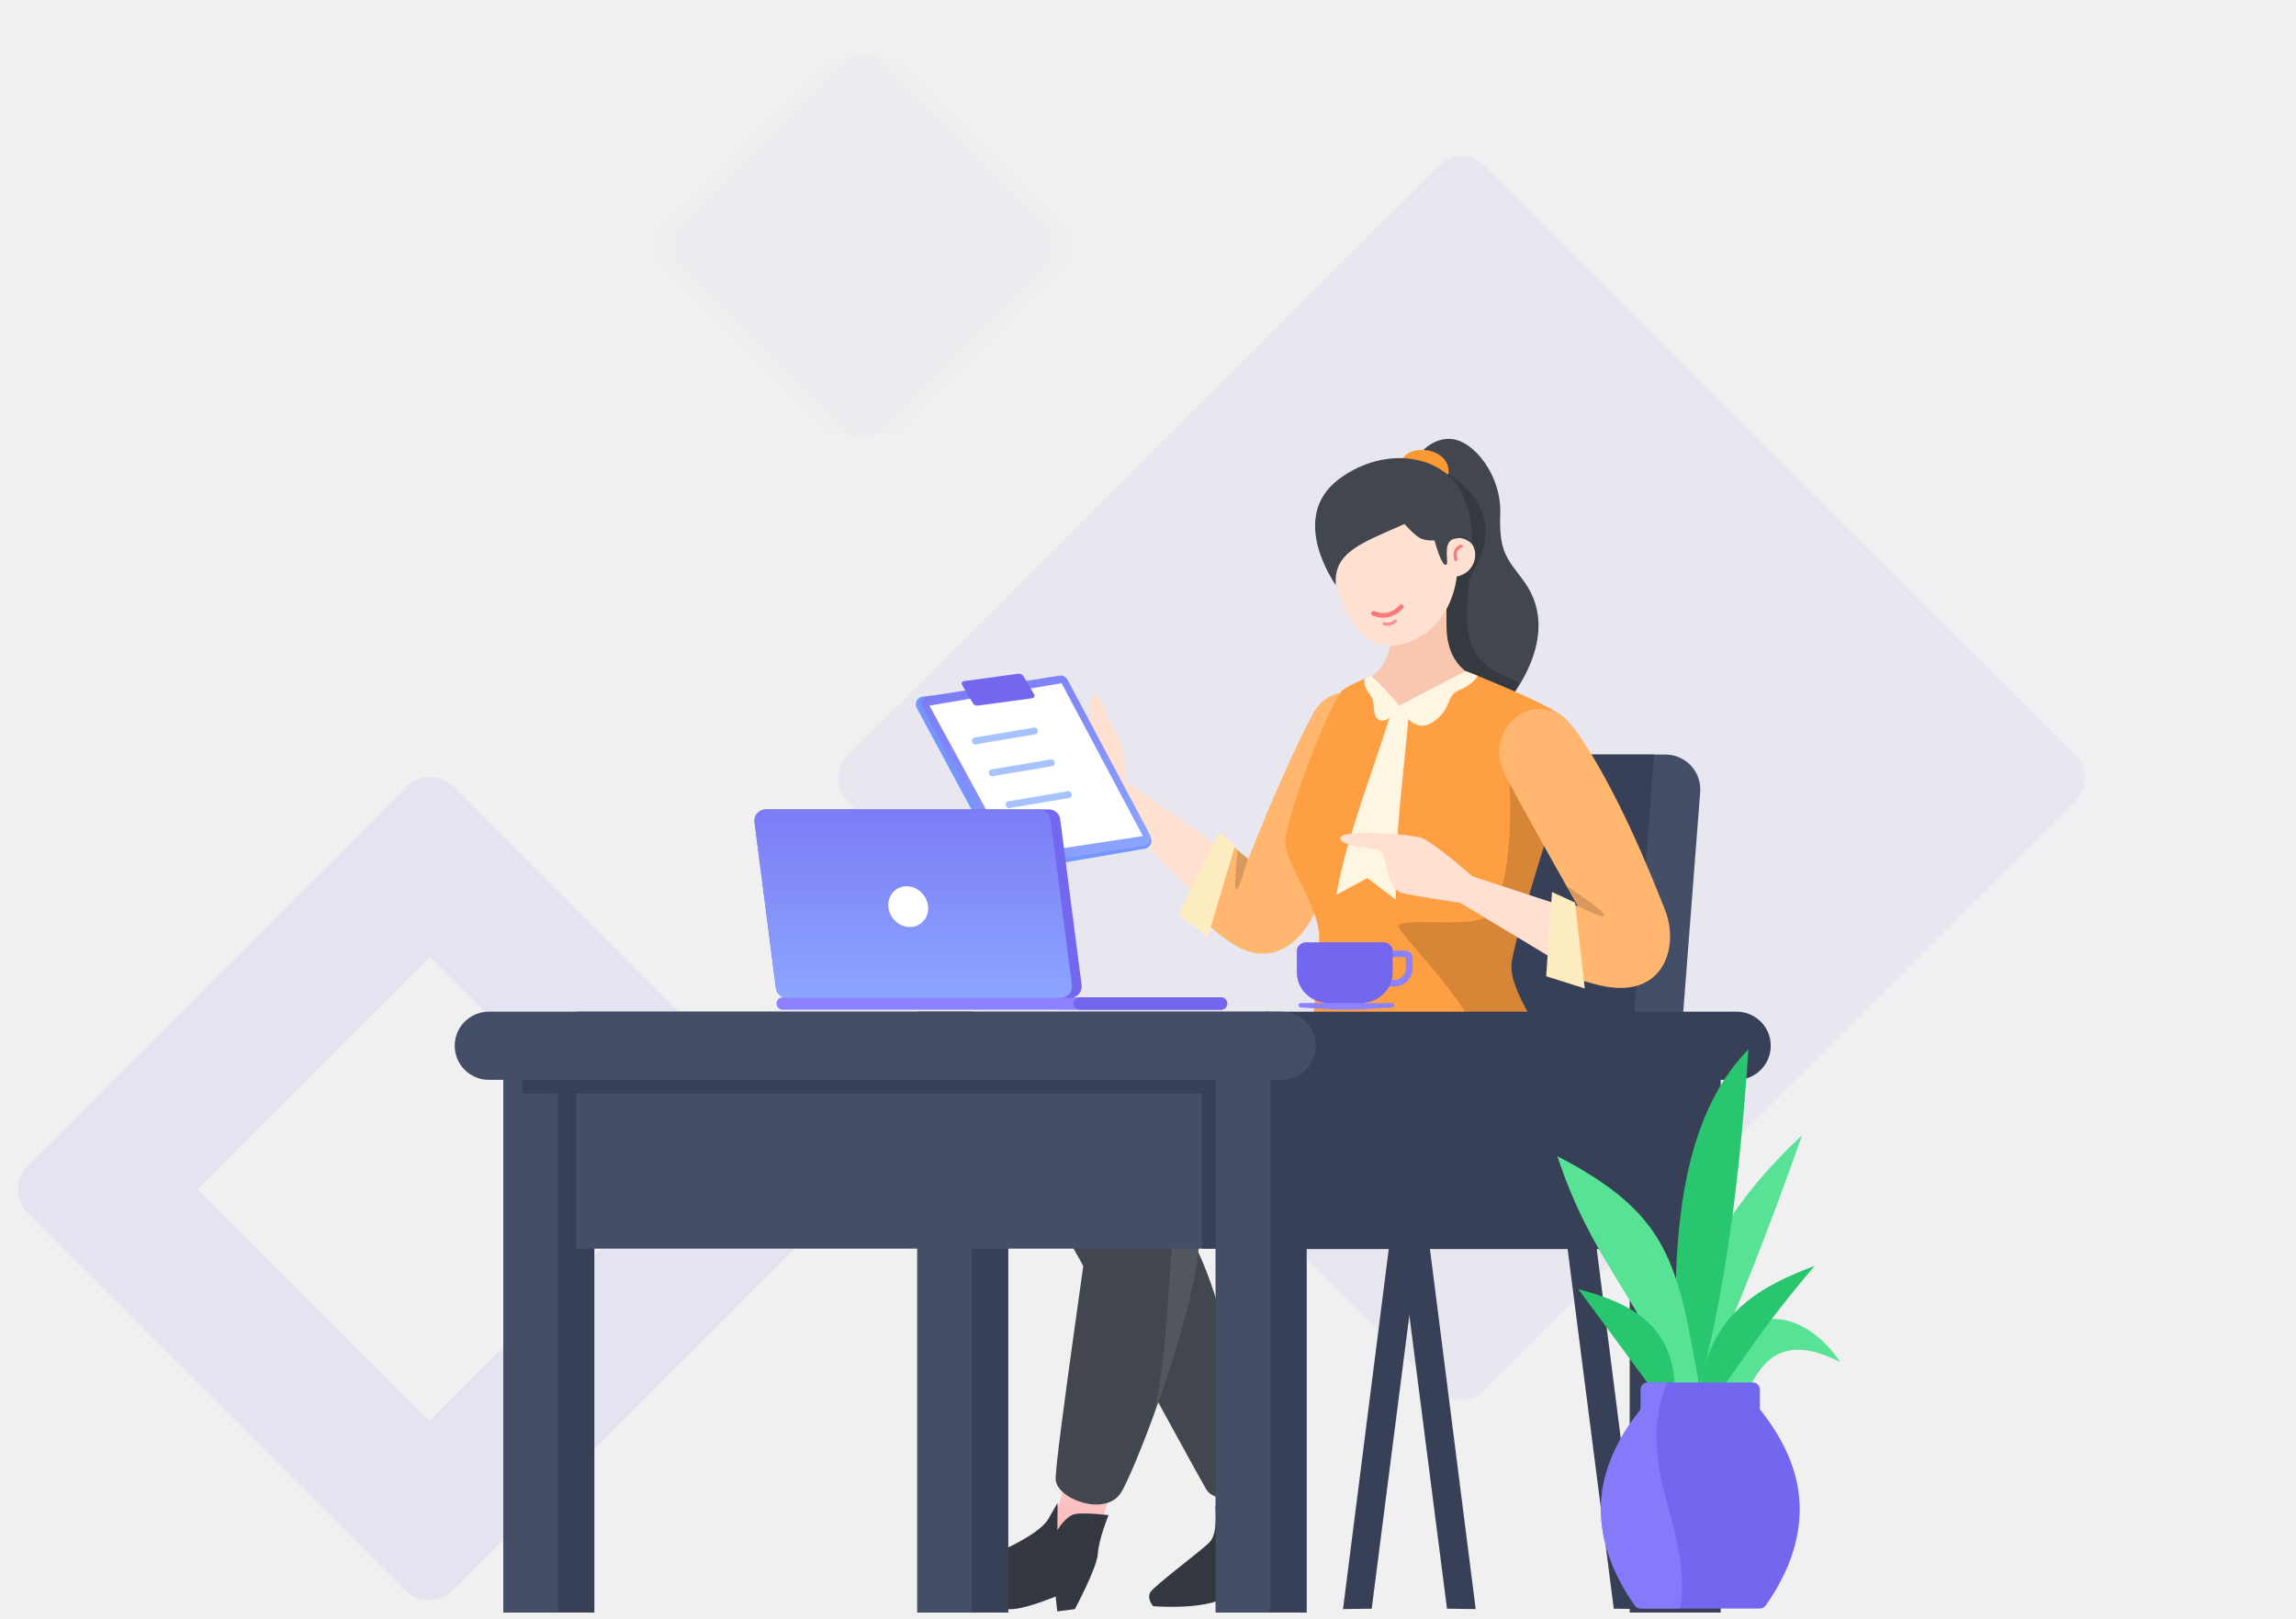
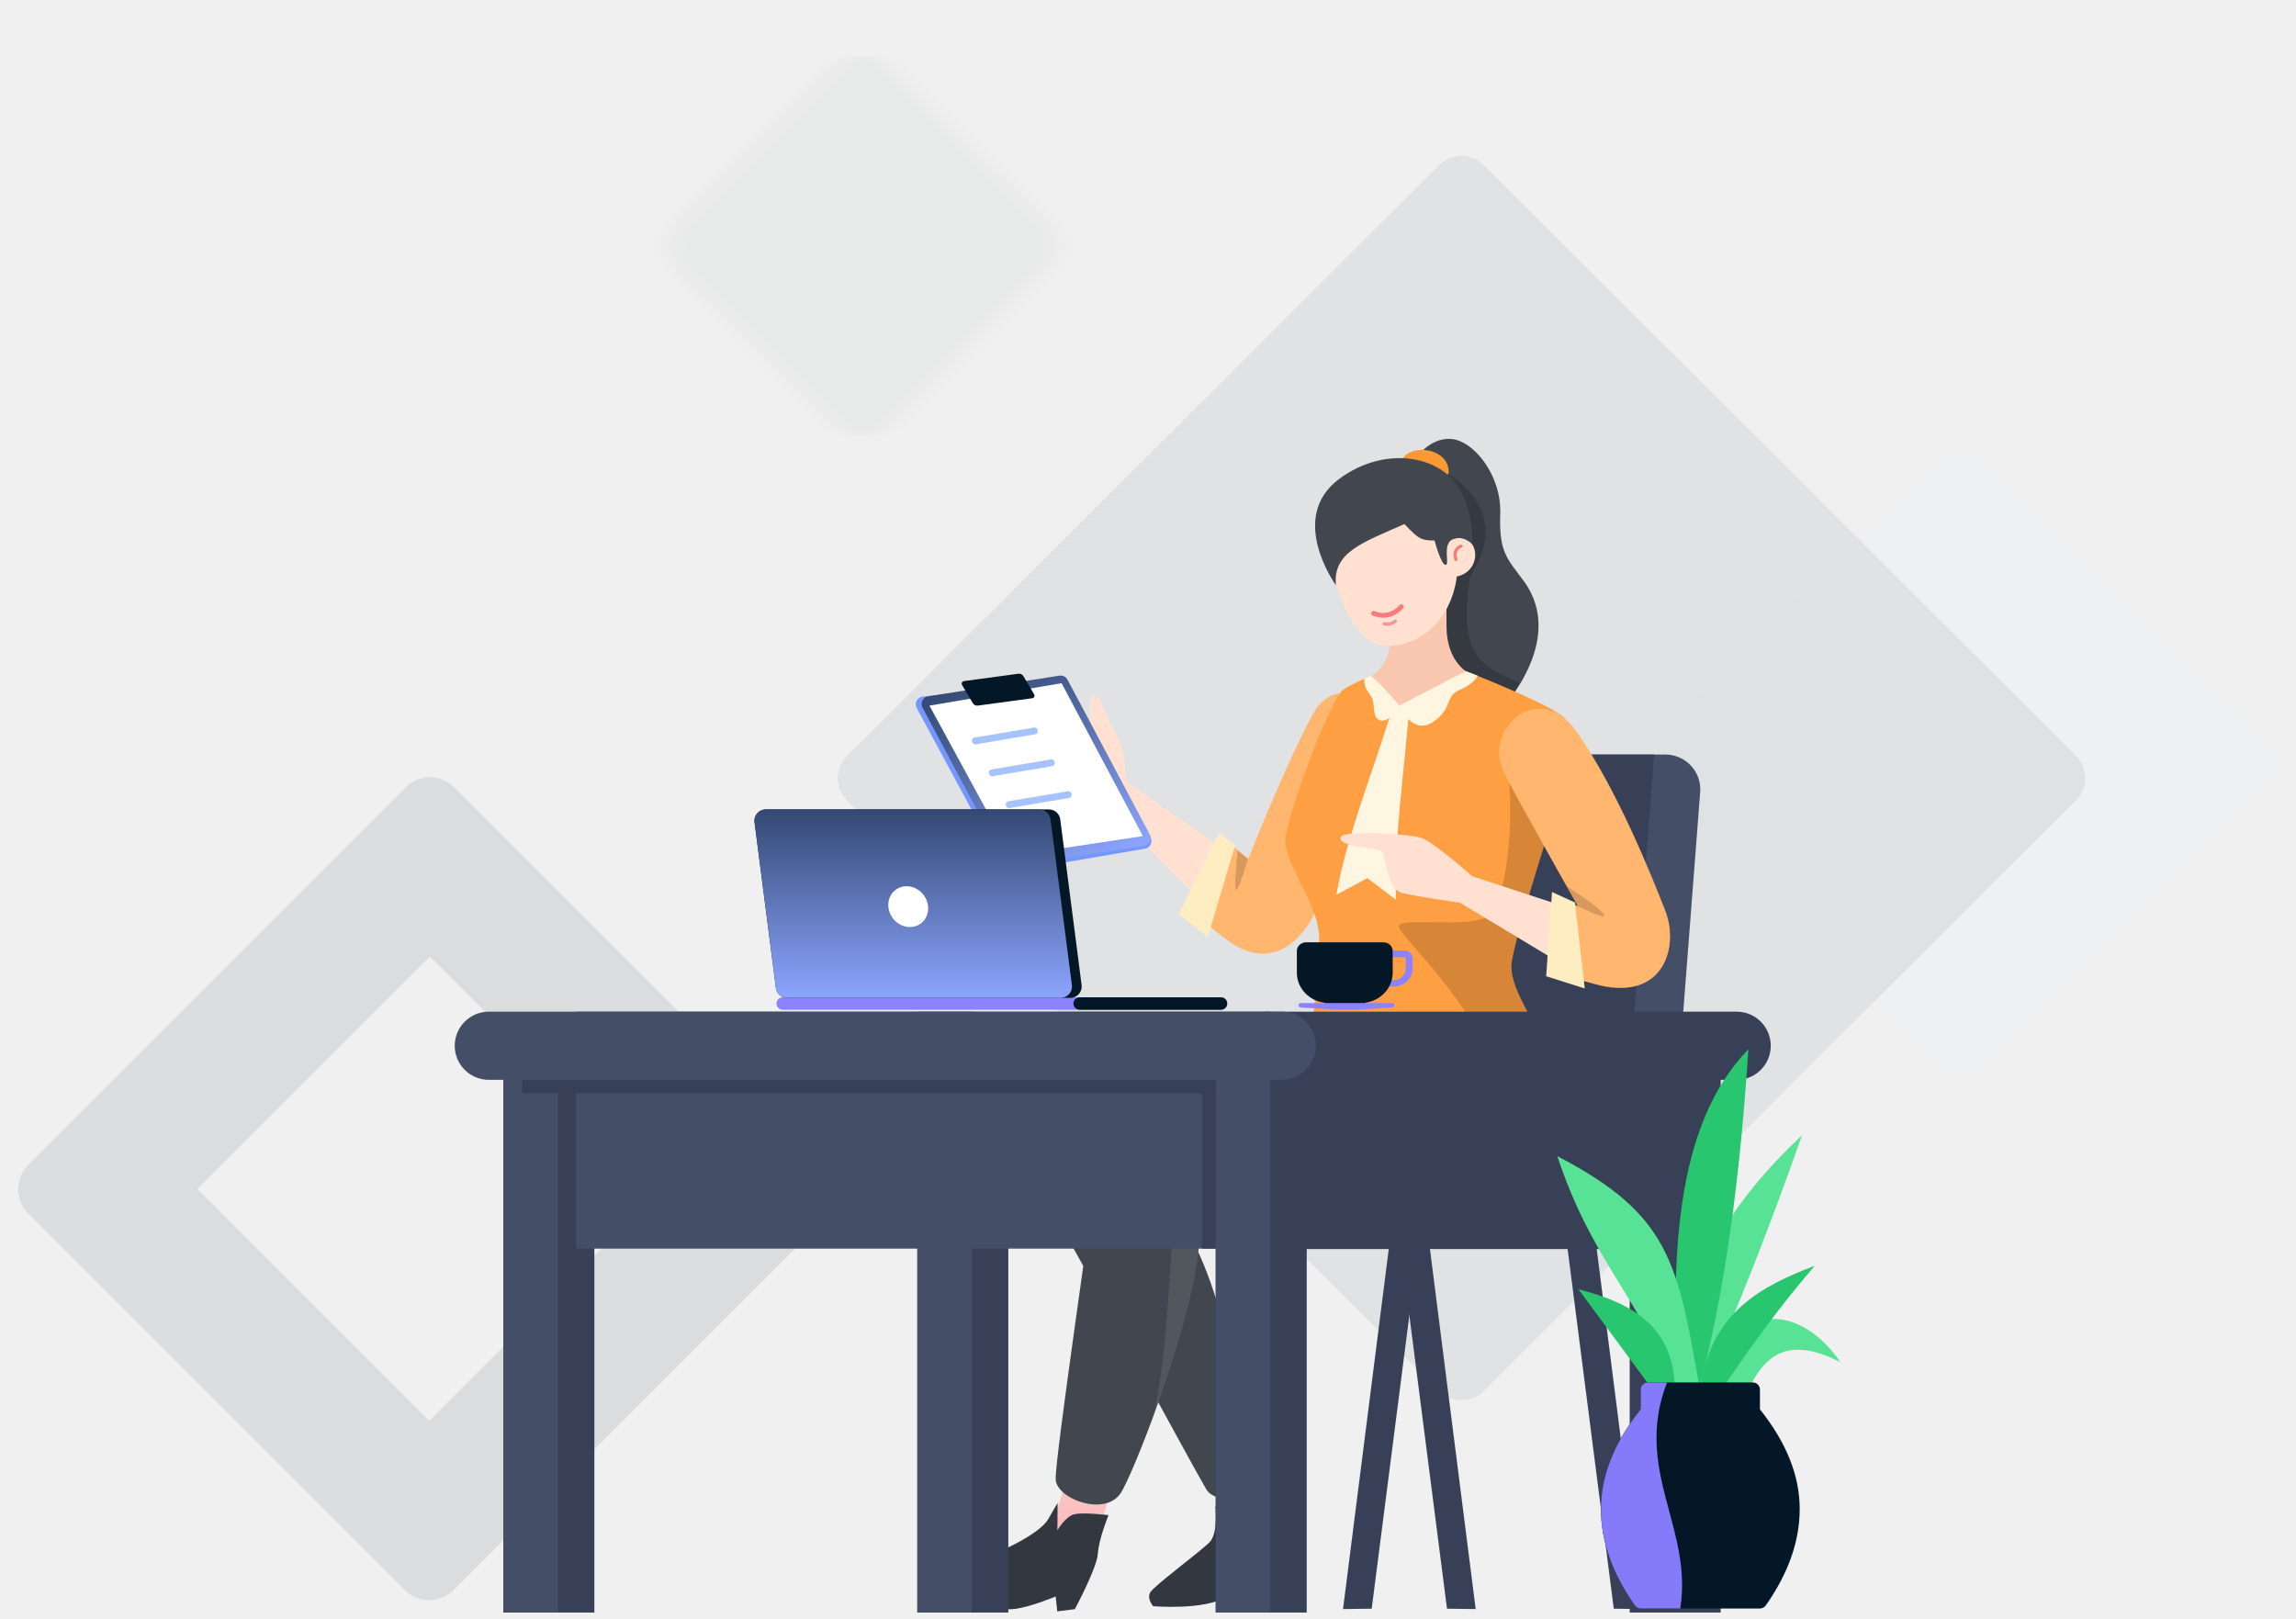
<svg xmlns="http://www.w3.org/2000/svg" xmlns:xlink="http://www.w3.org/1999/xlink" width="729px" height="514px" viewBox="0 0 729 514" version="1.1">
  <defs>
    <filter x="-9.8%" y="-9.8%" width="119.7%" height="119.7%" filterUnits="objectBoundingBox" id="filter-1">
      <feGaussianBlur stdDeviation="3" in="SourceGraphic" />
    </filter>
    <linearGradient x1="43.252%" y1="-28.186%" x2="50%" y2="91.05%" id="linearGradient-2">
      <stop stop-color="#FDC6C6" offset="0%" />
      <stop stop-color="#FAB2B2" offset="100%" />
    </linearGradient>
    <linearGradient x1="42.314%" y1="8.689%" x2="50%" y2="71.69%" id="linearGradient-3">
      <stop stop-color="#FDC6C6" offset="0%" />
      <stop stop-color="#FAB2B2" offset="100%" />
    </linearGradient>
    <linearGradient x1="68.669%" y1="-53.107%" x2="68.669%" y2="100%" id="linearGradient-4">
-       <stop stop-color="#7367F0" offset="0%" />
+       <stop stop-color="#041726" offset="0%" />
      <stop stop-color="#8CA5FF" offset="100%" />
    </linearGradient>
    <linearGradient x1="68.669%" y1="-53.107%" x2="68.669%" y2="100%" id="linearGradient-5">
-       <stop stop-color="#7367F0" offset="0%" />
+       <stop stop-color="#041726" offset="0%" />
      <stop stop-color="#8CA5FF" offset="100%" />
    </linearGradient>
    <path d="M14.916,0.122 L48.19,0.122 C49.457,0.122 50.484,1.142 50.484,2.401 L50.484,8.668 C58.898,19.208 63.105,29.748 63.105,40.288 C63.105,50.503 59.513,60.718 52.328,70.934 C51.898,71.544 51.196,71.907 50.446,71.907 L12.659,71.907 C11.909,71.907 11.207,71.544 10.778,70.934 C3.593,60.718 0,50.503 0,40.288 C0,29.946 4.05,19.605 12.149,9.264 L12.621,8.668 L12.621,2.401 C12.621,1.142 13.648,0.122 14.916,0.122 Z" id="path-6" />
  </defs>
  <g id="📝-Pages-New" stroke="none" stroke-width="1" fill="none" fill-rule="evenodd">
    <g id="Verify-Email" transform="translate(-113, -277)">
      <g id="verify-email-illustration" transform="translate(113, 290)">
        <g id="Shape" transform="translate(0.5, 0)">
          <path d="M558.525,155.012 L686.343,155.169 C691.856,155.176 696.324,159.644 696.331,165.157 L696.488,292.975 C696.494,298.498 692.023,302.981 686.5,302.988 C686.492,302.988 686.484,302.988 686.475,302.988 L558.657,302.831 C553.144,302.824 548.676,298.356 548.669,292.843 L548.512,165.025 C548.506,159.502 552.977,155.019 558.5,155.012 C558.508,155.012 558.516,155.012 558.525,155.012 Z" id="Rectangle" fill="#BFE7FF" opacity="0.04" transform="translate(622.5, 229) rotate(-45) translate(-622.5, -229) " />
-           <path d="M237.807,19.423 L309.025,19.511 C314.539,19.517 319.006,23.985 319.013,29.498 L319.101,100.717 C319.107,106.239 314.636,110.722 309.113,110.729 C309.105,110.729 309.097,110.729 309.088,110.729 L237.87,110.641 C232.357,110.635 227.889,106.167 227.882,100.654 L227.795,29.435 C227.788,23.912 232.26,19.43 237.783,19.423 C237.791,19.423 237.799,19.423 237.807,19.423 Z" id="Rectangle" fill="#7367F0" opacity="0.038" filter="url(#filter-1)" transform="translate(273.4478, 65.07592) rotate(-45) translate(-273.4478, -65.07592) " />
-           <path d="M330.589,91.106 L596.189,91.433 C601.702,91.44 606.17,95.907 606.177,101.42 L606.503,367.021 C606.51,372.544 602.038,377.026 596.515,377.033 C596.507,377.033 596.499,377.033 596.491,377.033 L330.891,376.707 C325.377,376.7 320.91,372.232 320.903,366.719 L320.576,101.119 C320.57,95.596 325.041,91.113 330.564,91.106 C330.572,91.106 330.581,91.106 330.589,91.106 Z" id="Rectangle" fill="#7367F0" opacity="0.066" transform="translate(463.5398, 234.0697) rotate(-45) translate(-463.5398, -234.0697) " />
-           <path d="M220.715,269 C226.72,269 231.588,273.856 231.588,279.846 L231.588,449.044 C231.588,455.034 226.72,459.89 220.715,459.89 L51.102,459.89 C45.097,459.89 40.229,455.034 40.229,449.044 L40.229,279.846 C40.229,273.856 45.097,269 51.102,269 L220.715,269 Z M188.097,312.384 L83.72,312.384 L83.72,416.505 L188.097,416.505 L188.097,312.384 Z" id="Rectangle" fill="#7367F0" fill-rule="nonzero" opacity="0.09" transform="translate(135.9084, 364.445) rotate(-45) translate(-135.9084, -364.445) " />
+           <path d="M237.807,19.423 L309.025,19.511 C314.539,19.517 319.006,23.985 319.013,29.498 L319.101,100.717 C319.107,106.239 314.636,110.722 309.113,110.729 C309.105,110.729 309.097,110.729 309.088,110.729 L237.87,110.641 C232.357,110.635 227.889,106.167 227.882,100.654 L227.795,29.435 C227.788,23.912 232.26,19.43 237.783,19.423 C237.791,19.423 237.799,19.423 237.807,19.423 Z" id="Rectangle" fill="#041726" opacity="0.038" filter="url(#filter-1)" transform="translate(273.4478, 65.07592) rotate(-45) translate(-273.4478, -65.07592) " />
+           <path d="M330.589,91.106 L596.189,91.433 C601.702,91.44 606.17,95.907 606.177,101.42 L606.503,367.021 C606.51,372.544 602.038,377.026 596.515,377.033 C596.507,377.033 596.499,377.033 596.491,377.033 L330.891,376.707 C325.377,376.7 320.91,372.232 320.903,366.719 L320.576,101.119 C320.57,95.596 325.041,91.113 330.564,91.106 C330.572,91.106 330.581,91.106 330.589,91.106 Z" id="Rectangle" fill="#041726" opacity="0.066" transform="translate(463.5398, 234.0697) rotate(-45) translate(-463.5398, -234.0697) " />
+           <path d="M220.715,269 C226.72,269 231.588,273.856 231.588,279.846 L231.588,449.044 C231.588,455.034 226.72,459.89 220.715,459.89 L51.102,459.89 C45.097,459.89 40.229,455.034 40.229,449.044 L40.229,279.846 C40.229,273.856 45.097,269 51.102,269 L220.715,269 Z M188.097,312.384 L83.72,312.384 L83.72,416.505 L188.097,416.505 L188.097,312.384 Z" id="Rectangle" fill="#041726" fill-rule="nonzero" opacity="0.09" transform="translate(135.9084, 364.445) rotate(-45) translate(-135.9084, -364.445) " />
        </g>
        <g id="Illustration" transform="translate(143.5, 122)">
          <g id="Chair4" transform="translate(228.7688, 104.5922)">
            <polygon id="Path" fill="#374057" points="71.522 134.586 54.153 271.344 63.26 271.224 80.628 135.866" />
            <polygon id="Path" fill="#374057" transform="translate(83.03507, 202.9649) scale(-1, 1) translate(-83.03507, -202.9649) " points="87.166 134.586 69.798 271.344 78.904 271.224 96.273 135.866" />
            <polygon id="Path" fill="#374057" transform="translate(135.985, 202.9649) scale(-1, 1) translate(-135.985, -202.9649) " points="140.116 134.586 122.747 271.344 131.854 271.224 149.222 135.866" />
            <path d="M0,144.995 L0,138.596 C1.73433191e-14,132.472 4.964,127.508 11.088,127.508 L76.885,127.508 C82.605,127.508 87.386,123.156 87.924,117.462 L98.061,10.046 C98.599,4.351 103.38,5.88268166e-15 109.1,0 L156.501,0 C162.625,1.69683486e-14 167.589,4.964 167.589,11.088 C167.589,11.372 167.578,11.657 167.556,11.94 L157.232,145.847 C156.787,151.623 151.97,156.083 146.177,156.083 L11.088,156.083 C4.964,156.083 9.63172524e-15,151.119 0,144.995 Z" id="Path" fill="#454E67" />
            <path d="M152.955,-4.54747351e-13 L142.793,131.442 C142.347,137.217 137.53,141.675 131.738,141.675 L0,141.675 L0,138.233 C-1.88432012e-14,132.11 4.964,127.145 11.088,127.145 L76.675,127.145 C82.394,127.145 87.175,122.796 87.714,117.102 L97.847,10.043 C98.386,4.35 103.167,-4.44815005e-13 108.886,-4.54747351e-13 L152.955,-4.54747351e-13 Z" id="Combined-Shape" fill="#374057" />
          </g>
          <g id="Wom3.4" transform="translate(268.2937, 188.5) scale(-1, 1) translate(-268.2937, -188.5) translate(149.7937, 0)">
            <g id="LLeg" transform="translate(53.06011, 197.6413)">
              <path d="M93.573,133.787 C93.573,133.787 86.05,151.826 92.217,156.608 C98.393,161.391 110.405,173.217 110.405,173.217 L71.485,164.776 L81.093,131.681 L93.573,133.787 Z" id="Path" fill="url(#linearGradient-2)" />
              <path d="M91.338,145.666 C91.338,145.666 90.382,154.131 93.142,157.02 C95.902,159.907 110.846,170.903 112.016,172.989 C113.187,175.077 111.093,177.379 111.093,177.379 C111.093,177.379 94.952,178.781 87.693,174.37 C82.452,171.184 74.636,165.464 74.636,165.464 L72.566,171.089 L66.698,170.85 C66.698,170.85 65.921,163.918 67.313,160.595 C68.706,157.27 75.877,140.354 75.877,140.354 C75.877,140.354 78.638,142.833 81.571,144.082 C84.504,145.33 88.178,148.75 88.178,148.75 L91.338,145.666 Z" id="Path" fill="#323740" />
              <path d="M28.463,0.045 C41.548,0.629 114.377,16.716 127.609,19.449 C140.841,22.182 152.027,36.971 141.937,54.096 C130.605,73.319 101.365,127.913 94.266,140.22 C90.752,146.312 73.025,142.896 77.189,132.672 C84.951,113.613 88.556,65.735 108.346,48.277 C108.346,48.277 41.792,59.845 13.043,46.595 C-7.85,36.962 -3.124,-1.365 28.463,0.045 Z" id="Path" fill="#42474F" />
            </g>
            <g id="LArm" transform="translate(90.17256, 84.95714)">
              <path d="M82.631,28.292 C82.631,28.292 82.483,17.659 86.208,12.102 C89.932,6.545 90.08,0.642 92.898,0.835 C95.717,1.028 92.926,14.748 92.926,14.748 C92.926,14.748 96.503,13.384 99.072,11.658 C101.641,9.932 109.432,1.423 111.252,2.931 C114.339,5.5 109.367,19.992 106.659,22.889 C103.942,25.787 89.1,35.318 89.1,35.318 L52.747,72.442 L45.922,53.582 L82.631,28.292 Z" id="Path" fill="#FFE0D1" />
              <path d="M2.218,24.785 C8.305,38.884 19.45,64.786 24.045,72.513 C29.803,82.191 38.883,86.454 49.514,79.274 C51.396,78.003 55.203,74.94 60.935,70.085 L50.53,47.216 C46.031,50.925 43.781,52.779 43.781,52.779 C43.781,52.779 32.358,23.534 23.168,6.593 C15.21,-8.064 -7.047,3.35 2.218,24.785 Z" id="Path" fill="#FFB66F" />
              <path d="M43.899,52.794 C45.945,59.723 47.207,62.987 47.685,62.585 C48.163,62.184 47.98,58.015 47.137,50.078 L43.899,52.794 Z" id="Path" fill-opacity="0.16" fill="#000000" />
              <polygon id="Path-65" fill="#FFEDC2" points="47.944 48.482 56.645 77.584 65.887 70.34 53.024 44.541" />
            </g>
            <g id="Head" transform="translate(35.1804, 0)">
              <g id="Group-21" transform="translate(33.16312, 49.21262) rotate(12) translate(-33.16312, -49.21262) translate(9.663122, 4.712621)">
                <path d="M28.359,4.77 C28.359,4.77 22.321,-1.653 15.347,0.408 C8.374,2.469 2.067,15.102 5.062,26.977 C8.042,38.853 5.803,41.297 2.188,49.301 C-7.523,70.832 18.237,88.145 18.237,88.145 L46.31,82.186 L36.282,29.745 L28.359,4.77 Z" id="Path" fill="#42474F" />
                <path d="M18.141,11.452 C1.787,28.575 15.971,41.399 18.643,44.549 C27.826,69.656 20.521,72.598 10.301,80.817 L15.796,87.088 L31.549,80.511 L31.043,10.075 L18.141,11.452 Z" id="Path-50" fill-opacity="0.199" fill="#000000" />
              </g>
              <path d="M25.565,80.199 C25.565,80.199 35.533,78.198 35.829,64.233 C36.125,50.268 34.483,45.501 34.483,45.501 L53.281,45.162 C53.281,45.162 53.486,60.726 53.489,66.355 C53.497,80.043 64.046,81.631 64.046,81.631 C64.046,81.631 61.853,92.458 44.82,93.415 C31.521,94.163 25.565,80.199 25.565,80.199 Z" id="Path" fill="#F9C7B0" />
              <g id="Group-20" transform="translate(51.64186, 39.99331) rotate(12) translate(-51.64186, -39.99331) translate(26.64186, 9.99331)">
                <path d="M3.768,9.285 C1.424,1.549 14.02,-3.131 17.721,2.443 C17.721,2.443 19.535,7.725 15.753,10.741 C10.635,14.809 3.768,9.285 3.768,9.285 Z" id="Path" fill="#FB9934" />
                <path d="M6.346,29.948 C-2.04,29.624 -0.672,41.884 8.039,41.867 C8.039,41.867 13.099,59.283 30.664,59.283 C44.93,59.283 45.858,38.985 45.988,34.935 C46.127,30.618 46.145,16.434 46.145,16.434 L6.019,16.415 L6.346,29.948 Z" id="Path" fill="#FFE0D1" />
                <path d="M10.746,37.508 C12.173,37.119 12.56,29.202 12.56,29.202 C16.832,28.355 17.584,27.392 20.813,22.102 C35.151,25.154 44.886,26.086 46.145,36.572 C46.145,36.572 56.913,12.36 38.046,3.755 C21.451,-3.804 3.941,3.298 0.886,16.498 C-1.278,25.816 1.203,32.66 1.203,32.66 C1.203,32.66 3.376,29.202 6.945,30.066 C10.513,30.929 9.318,37.898 10.746,37.508 Z" id="Path" fill="#42474F" />
                <path d="M27.588,46.185 C27.588,46.185 30.474,50.843 36.107,49.189" id="Path" stroke="#F77B7B" stroke-width="1.5" stroke-linecap="round" transform="translate(31.84753, 47.86466) rotate(-18) translate(-31.84753, -47.86466) " />
                <path d="M30.033,51.744 C31.355,52.299 32.609,52.298 33.706,51.662" id="Path" stroke="#F49494" stroke-linecap="round" transform="translate(31.8695, 51.90594) rotate(2) translate(-31.8695, -51.90594) " />
                <path d="M6.733,36.748 C7.259,34.852 7.025,33.195 5.139,32.437" id="Path-8" stroke="#F77B7B" stroke-linecap="round" transform="translate(6.058119, 34.59279) rotate(-13) translate(-6.058119, -34.59279) " />
              </g>
            </g>
            <g id="Group-19" transform="translate(30.63051, 78.10247)">
              <path d="M64.666,1.663 C64.895,1.651 72.933,5.174 73.859,6.532 C79.889,15.379 90.961,46.516 91.531,53.271 C92.173,61.063 80.941,73.475 80.804,84.754 C80.681,96.035 85.608,130.001 83.697,133.174 C81.801,136.347 69.339,151.419 66.739,151.48 C64.125,151.542 62.173,143.629 58.213,143.801 C54.268,143.973 46.042,154.464 42.494,154.39 C38.962,154.312 2.357,131.123 5.155,124.516 C7.968,117.909 21.026,101.49 19.696,92.487 C18.381,83.487 7.876,50.259 4.084,38.951 C0.308,27.642 -2.735,18.633 4.314,13.767 C11.363,8.901 34.299,0 34.299,0 L54.834,11.487 C54.834,11.487 63.473,1.72 64.666,1.663 Z" id="Path" fill="#FF9F43" />
              <path d="M57.364,11.168 C63.523,31.649 71.976,51.83 75.361,71.035 L65.514,65.73 L56.432,72.612 C57.073,52.645 53.721,31.68 52.18,11.168 L57.364,11.168 Z" id="Path" fill="#FFF6E1" />
              <path d="M21.39,26.894 L21.156,28.55 C18.397,49.118 21.662,74.076 27.321,77.884 C33.097,81.771 55.58,77.956 55.58,81.034 C55.58,84.113 24.51,112.323 29.611,125.809 C32.415,133.224 31.476,139.818 26.794,145.592 L25.434,144.678 C14.822,137.48 3.556,128.291 5.155,124.516 C7.968,117.909 21.026,101.49 19.696,92.487 C18.434,83.847 8.702,52.879 4.571,40.41 L3.255,36.457 C1.725,31.821 0.452,27.623 0.144,24 L1.094,23.384 C16.269,13.657 23.034,14.827 21.39,26.894 L21.39,26.894 Z" id="Path" fill-opacity="0.16" fill="#000000" />
              <path d="M30.508,1.45 L34.299,0 L55.284,10.893 C55.284,10.893 51.338,20.934 44.351,15.934 C38.361,11.658 40.888,7.895 36.193,5.954 C31.514,4.013 30.508,1.45 30.508,1.45 Z" id="Path" fill="#FFF6E1" />
              <path d="M55.284,10.893 C56.806,14.271 59.899,16.246 61.497,15.632 C64.136,14.618 63.003,10.579 64.043,8.539 C64.788,7.091 65.27,6.872 65.922,5.513 C66.527,4.267 66.552,2.77 66.397,2.357 L64.332,1.419 C62.441,3.203 61.055,4.567 60.175,5.513 C59.079,6.692 57.448,8.485 55.284,10.893 Z" id="Path" fill="#FFF6E1" />
            </g>
            <g id="RArm" transform="translate(0, 90.08435)">
              <path d="M62.811,53.159 C62.811,53.159 75.166,42.238 78.948,40.971 C82.73,39.703 104.882,38.181 104.743,41.045 C104.583,44.113 92.686,43.936 91.453,45.446 C90.22,46.954 89.94,57.271 85.28,58.429 C80.629,59.587 66.686,61.584 66.686,61.584 L33.335,81.672 L31.91,63.318 L62.811,53.159 Z" id="Path" fill="#FFE0D1" />
              <path d="M29.941,6.92 C16.924,25.267 5.81,53.214 1.545,64.11 C-2.721,75.006 1.582,91.441 20.34,88.214 C22.452,87.851 25.876,86.941 30.613,85.485 L35.096,60.249 C31.241,61.866 29.314,62.674 29.314,62.674 C29.314,62.674 47.957,29.67 52.51,20.823 C60.114,6.047 41.407,-9.246 29.941,6.92 Z" id="Path" fill="#FFB66F" />
              <path d="M29.314,62.674 C23,65.754 20.241,66.616 21.035,65.261 C21.829,63.907 25.779,60.905 32.886,56.256 L29.314,62.674 Z" id="Path" fill-opacity="0.16" fill="#000000" />
              <polygon id="Path-64" fill="#FFEDC2" points="30.217 61.508 27.12 88.795 39.366 84.908 37.518 58.166" />
            </g>
            <g id="RLeg" transform="translate(30.1152, 191.9126)">
              <path d="M161.968,140.125 C161.968,140.125 161.741,157.986 176.477,164.663 C191.204,171.34 201.696,170.938 200.361,176.1 C199.025,181.262 160.693,181.054 157.114,177.016 C154.062,173.582 147.428,141.603 145.601,144.048 L161.968,140.125 Z" id="Path" fill="url(#linearGradient-3)" />
              <path d="M148.223,154.204 C148.223,154.204 151.32,161.789 151.593,166.385 C151.867,170.983 158.916,184.054 158.916,184.054 L164.486,184.752 L164.995,180.013 C164.995,180.013 173.056,183.444 178.113,183.992 C183.17,184.541 200.515,182.482 203.964,179.618 C207.414,176.756 205.671,172.726 195.715,170.27 C185.76,167.813 170.292,160.637 167.348,155.442 C164.405,150.246 164.387,150.38 164.387,150.38 L164.446,159.038 C164.446,159.038 161.898,154.481 158.891,153.873 C155.884,153.265 148.223,154.204 148.223,154.204 Z" id="Path" fill="#323740" />
              <path d="M11.841,0.253 C-4.665,25.092 -3.051,43.059 16.684,54.154 C41.965,68.366 119.937,51.719 119.937,51.719 C119.937,51.719 118.554,62.839 119.937,72.758 C123.549,98.662 140.729,141.819 144.363,147.242 C149.39,154.741 164.701,149.086 164.99,142.841 C165.278,136.597 153.447,56.848 151.648,41.64 C149.858,26.432 144.207,24.223 127.703,20.065 C123.912,19.11 79.073,7.982 74.966,8.306 C51.436,10.164 30.395,7.48 11.841,0.253 Z" id="Path" fill="#42474F" />
              <path d="M29.827,50.013 C55.424,52.877 123.19,46.973 125.912,49.656 C128.51,52.217 128.076,96.783 133.906,122.575 C128.164,106.947 121.948,87.179 119.937,72.758 C118.554,62.839 119.937,51.719 119.937,51.719 L117.29,52.246 C103.474,54.927 39.426,66.433 16.684,54.154 C3.345,46.951 -1.816,35.799 1.201,20.699 C4.839,38.513 14.382,48.284 29.827,50.013 Z" id="Path" fill-opacity="0.192" fill="#FFFFFF" opacity="0.44" />
              <ellipse id="Oval" fill-opacity="0.192" fill="#FFFFFF" transform="translate(162.5638, 43.6816) rotate(13) translate(-162.5638, -43.6816) " cx="162.564" cy="43.682" rx="4.302" ry="7.878" />
              <ellipse id="Oval" fill-opacity="0.192" fill="#FFFFFF" transform="translate(142.487, 38.66896) rotate(-16) translate(-142.487, -38.66896) " cx="142.487" cy="38.669" rx="5.736" ry="8.594" />
            </g>
          </g>
          <g id="Example-Task1" transform="translate(184.9933, 110.364) rotate(-28) translate(-184.9933, -110.364) translate(160.9933, 70.86401)">
            <g id="Group-3" transform="translate(-0, -0)">
              <path d="M3.995,1.475 L43.852,17.511 C44.763,17.877 45.37,18.75 45.396,19.731 L46.856,74.844 C46.892,76.205 45.818,77.337 44.458,77.373 C44.174,77.38 43.89,77.339 43.621,77.25 L2.636,63.721 C1.631,63.389 0.95,62.453 0.944,61.396 L0.611,3.775 C0.603,2.414 1.7,1.305 3.061,1.297 C3.381,1.295 3.698,1.356 3.995,1.475 Z" id="Rectangle" fill="#7596FF" fill-rule="nonzero" />
              <path d="M5.56,2.216 L45.431,15.989 C46.424,16.332 47.091,17.267 47.091,18.318 L47.091,73.951 C47.091,75.311 45.988,76.415 44.627,76.415 C44.353,76.415 44.081,76.369 43.822,76.279 L3.951,62.507 C2.958,62.164 2.291,61.229 2.291,60.178 L2.291,4.545 C2.291,3.184 3.394,2.081 4.755,2.081 C5.029,2.081 5.301,2.127 5.56,2.216 Z" id="Rectangle" fill="url(#linearGradient-4)" />
              <polygon id="Rectangle" fill="#FFFFFF" fill-rule="nonzero" points="4.521 5.018 44.912 18.427 44.912 73.408 5.071 59.393" />
-               <path d="M17.831,3.276 L34.216,9.332 C34.821,9.555 35.232,10.119 35.26,10.763 L35.552,17.495 C35.571,17.936 35.229,18.31 34.787,18.329 C34.681,18.333 34.575,18.317 34.475,18.28 L18.09,12.224 C17.485,12.001 17.074,11.437 17.046,10.793 L16.754,4.061 C16.735,3.62 17.077,3.246 17.519,3.227 C17.625,3.222 17.731,3.239 17.831,3.276 Z" id="Rectangle" fill="#7367F0" fill-rule="nonzero" />
+               <path d="M17.831,3.276 L34.216,9.332 C34.821,9.555 35.232,10.119 35.26,10.763 L35.552,17.495 C35.571,17.936 35.229,18.31 34.787,18.329 C34.681,18.333 34.575,18.317 34.475,18.28 L18.09,12.224 C17.485,12.001 17.074,11.437 17.046,10.793 L16.754,4.061 C16.735,3.62 17.077,3.246 17.519,3.227 C17.625,3.222 17.731,3.239 17.831,3.276 Z" id="Rectangle" fill="#041726" fill-rule="nonzero" />
              <path d="M30.126,26.615 C30.759,26.615 31.271,27.128 31.271,27.76 C31.271,28.348 30.829,28.832 30.259,28.898 L30.126,28.906 L12.167,22.906 C11.534,22.906 11.022,22.393 11.022,21.761 C11.022,21.173 11.464,20.689 12.034,20.623 L12.167,20.615 L30.126,26.615 Z" id="Path" fill="#A7C3FF" />
              <path d="M30.126,38.069 C30.759,38.069 31.271,38.582 31.271,39.215 C31.271,39.802 30.829,40.286 30.259,40.352 L30.126,40.36 L12.167,34.361 C11.534,34.361 11.022,33.848 11.022,33.215 C11.022,32.628 11.464,32.144 12.034,32.077 L12.167,32.07 L30.126,38.069 Z" id="Path" fill="#A7C3FF" />
              <path d="M30.126,49.524 C30.759,49.524 31.271,50.037 31.271,50.669 C31.271,51.257 30.829,51.741 30.259,51.807 L30.126,51.815 L12.167,45.815 C11.534,45.815 11.022,45.302 11.022,44.67 C11.022,44.082 11.464,43.598 12.034,43.532 L12.167,43.524 L30.126,49.524 Z" id="Path" fill="#A7C3FF" />
            </g>
          </g>
          <g id="Group-26" transform="translate(0, 186.2476)">
            <g id="Group-25" transform="translate(16.32273, 0)">
              <polygon id="Rectangle" fill="#374057" points="131.436 7.212 160.326 7.212 160.326 190.791 131.436 190.791" />
              <polygon id="Rectangle" fill="#454E67" points="131.436 -3.38912548e-13 148.77 -3.38912548e-13 148.77 190.791 131.436 190.791" />
              <polygon id="Rectangle" fill="#374057" points="1.98457179e-15 7.212 143.003 7.212 143.003 62.273 28.89 62.273 28.89 190.791 1.98457179e-15 190.791" />
              <polygon id="Rectangle" fill="#454E67" points="1.92443325e-15 7.212 17.334 7.212 17.334 190.791 1.92443325e-15 190.791" />
            </g>
            <g id="Group-25">
              <polygon id="Rectangle" fill="#374057" points="373.942 7.212 402.831 7.212 402.831 190.791 373.942 190.791" />
              <polygon id="Rectangle" fill="#374057" points="242.506 7.212 385.509 7.212 385.509 75.37 271.395 75.37 271.395 190.791 242.506 190.791" />
              <polygon id="Rectangle" fill="#454E67" points="39.423 -5.34581367e-13 259.672 -7.68684406e-13 259.672 75.236 39.423 75.236" />
              <polygon id="Rectangle" fill="#374057" points="238.172 7.212 255.506 7.212 255.506 75.236 238.172 75.236" />
              <polygon id="Rectangle" fill="#454E67" points="242.506 7.212 259.839 7.212 259.839 190.791 242.506 190.791" />
              <path d="M259.171,0 L407.914,0 C413.889,6.78810087e-16 418.732,4.844 418.732,10.818 C418.732,16.793 413.889,21.637 407.914,21.637 L259.171,21.637 C253.196,21.637 248.352,16.793 248.352,10.818 C248.352,4.844 253.196,1.09754675e-15 259.171,0 Z" id="Rectangle" fill="#374057" />
              <polygon id="Rectangle" fill="#374057" points="22.257 4.327 242.506 4.327 242.506 25.964 22.257 25.964" />
              <path d="M11.697,-3.38204986e-14 L263.466,-3.38204986e-14 C269.441,-5.62343274e-14 274.284,4.844 274.284,10.818 C274.284,16.793 269.441,21.637 263.466,21.637 L11.697,21.637 C5.722,21.637 0.879,16.793 0.879,10.818 C0.879,4.844 5.722,-3.27229518e-14 11.697,-3.38204986e-14 Z" id="Rectangle" fill="#454E67" />
            </g>
          </g>
          <g id="Cup" transform="translate(286.525, 175.2282) scale(-1, 1) translate(-286.525, -175.2282) translate(268.025, 164.2282)">
            <path d="M9.786,2.625 L2.535,2.625 C1.135,2.625 0,3.704 0,5.034 L0,8.333 C0,11.485 2.69,14.04 6.008,14.04 L9.786,14.04 C10.386,14.04 10.872,13.578 10.872,13.008 C10.872,12.438 10.386,11.976 9.786,11.976 L6.008,11.976 C3.89,11.976 2.173,10.345 2.173,8.333 L2.173,5.034 C2.173,4.844 2.335,4.69 2.535,4.69 L9.786,4.69 C10.386,4.69 10.872,4.228 10.872,3.658 C10.872,3.088 10.386,2.625 9.786,2.625 Z" id="Path" fill="#8C81FF" />
-             <path d="M33.862,0 C35.462,0 36.76,1.232 36.76,2.752 L36.76,9.633 C36.76,14.588 32.822,18.669 27.758,19.207 L27.757,20.643 L15.073,20.643 L15.073,19.175 C10.136,18.526 6.335,14.501 6.335,9.633 L6.335,2.752 C6.335,1.232 7.632,0 9.232,0 L33.862,0 Z" id="Path" fill="#7367F0" />
+             <path d="M33.862,0 C35.462,0 36.76,1.232 36.76,2.752 L36.76,9.633 C36.76,14.588 32.822,18.669 27.758,19.207 L27.757,20.643 L15.073,20.643 L15.073,19.175 C10.136,18.526 6.335,14.501 6.335,9.633 L6.335,2.752 C6.335,1.232 7.632,0 9.232,0 L33.862,0 Z" id="Path" fill="#041726" />
            <path d="M6.483,19.267 L35.532,19.267 C35.912,19.267 36.22,19.575 36.22,19.955 C36.22,20.342 35.919,20.662 35.533,20.687 L24.854,21.361 L24.854,21.361 L17.247,21.361 L6.482,20.686 C6.096,20.662 5.795,20.342 5.795,19.955 C5.795,19.575 6.103,19.267 6.483,19.267 Z" id="Rectangle" fill="#8C81FF" />
          </g>
          <g id="FacingBack-Laptop3" transform="translate(95.55, 122.0243)">
            <path d="M9.474,59.662 L148.626,59.662 C149.717,59.662 150.602,60.546 150.602,61.638 C150.602,62.729 149.717,63.613 148.626,63.613 L9.474,63.613 C8.383,63.613 7.499,62.729 7.499,61.638 C7.499,60.546 8.383,59.662 9.474,59.662 Z" id="Rectangle" fill="#8C81FF" />
-             <path d="M103.742,59.662 L148.626,59.662 C149.717,59.662 150.602,60.546 150.602,61.638 C150.602,62.729 149.717,63.613 148.626,63.613 L103.742,63.613 C102.651,63.613 101.766,62.729 101.766,61.638 C101.766,60.546 102.651,59.662 103.742,59.662 Z" id="Rectangle" fill="#7367F0" />
-             <path d="M4.094,0 L94.016,0 C95.826,-6.31990243e-15 97.355,1.344 97.586,3.14 L104.371,55.772 C104.625,57.744 103.232,59.548 101.26,59.803 C101.108,59.822 100.954,59.832 100.8,59.832 L10.879,59.832 C9.068,59.832 7.54,58.488 7.308,56.692 L0.523,4.06 C0.269,2.088 1.662,0.284 3.634,0.03 C3.786,0.01 3.94,1.80462652e-15 4.094,0 Z" id="Rectangle" fill="#7367F0" />
+             <path d="M103.742,59.662 L148.626,59.662 C149.717,59.662 150.602,60.546 150.602,61.638 C150.602,62.729 149.717,63.613 148.626,63.613 L103.742,63.613 C102.651,63.613 101.766,62.729 101.766,61.638 C101.766,60.546 102.651,59.662 103.742,59.662 Z" id="Rectangle" fill="#041726" />
+             <path d="M4.094,0 L94.016,0 C95.826,-6.31990243e-15 97.355,1.344 97.586,3.14 L104.371,55.772 C104.625,57.744 103.232,59.548 101.26,59.803 C101.108,59.822 100.954,59.832 100.8,59.832 L10.879,59.832 C9.068,59.832 7.54,58.488 7.308,56.692 L0.523,4.06 C0.269,2.088 1.662,0.284 3.634,0.03 C3.786,0.01 3.94,1.80462652e-15 4.094,0 Z" id="Rectangle" fill="#041726" />
            <path d="M4.094,0 L90.93,0 C92.741,-5.87581322e-15 94.269,1.344 94.501,3.14 L101.286,55.772 C101.54,57.744 100.147,59.548 98.175,59.803 C98.023,59.822 97.869,59.832 97.715,59.832 L10.879,59.832 C9.068,59.832 7.54,58.488 7.308,56.692 L0.523,4.06 C0.269,2.088 1.662,0.284 3.634,0.03 C3.786,0.01 3.94,4.02507257e-15 4.094,0 Z" id="Rectangle" fill="url(#linearGradient-5)" />
            <ellipse id="Oval" fill="#FFFFFF" transform="translate(49.31982, 30.86813) rotate(-37) translate(-49.31982, -30.86813) " cx="49.32" cy="30.868" rx="6.125" ry="6.672" />
          </g>
          <g id="Group-79" transform="translate(350.9625, 198.1748)">
            <g id="Group-86">
              <path d="M44.98,110.267 C56.922,83.297 67.771,55.599 77.703,27.289 C54.826,48.815 37.036,75.04 39.569,110.267 L44.98,110.267 Z" id="Path-113" fill="#57E295" />
              <path d="M38.615,113.083 C35.789,67.097 36.986,24.388 60.676,0 C57.408,50.491 51.296,86.06 43.554,113.083 L38.615,113.083 Z" id="Rectangle" fill="#28C76F" />
              <path d="M37.528,108.295 C24.293,76.159 10.993,66.947 4.60623539e-14,33.96 C35.979,52.585 38.234,67.964 45.296,108.295 L37.528,108.295 Z" id="Path-112" fill="#57E295" />
              <path d="M30.405,108.295 L6.662,76.159 C18.129,79.422 37.295,84.706 37.295,108.295 L30.405,108.295 Z" id="Path-114" fill="#28C76F" />
              <path d="M52.612,108.295 L60.532,108.295 C65.566,97.802 72.659,90.579 89.819,99.335 C78.571,82.231 55.492,77.054 52.612,108.295 Z" id="Path-116" fill="#57E295" />
              <path d="M45.326,108.295 L51.913,108.295 C64.001,91.036 69.199,83.516 81.709,68.778 C65.229,75.021 48.312,83.516 45.326,108.295 Z" id="Path-117" fill="#28C76F" />
            </g>
            <g id="Group-85" transform="translate(13.85192, 105.6817)">
              <mask id="mask-7" fill="white">
                <use xlink:href="#path-6" />
              </mask>
-               <use id="Rectangle" fill="#7367F0" xlink:href="#path-6" />
+               <use id="Rectangle" fill="#041726" xlink:href="#path-6" />
              <path d="M-8.032,-1.852 L21.8,-1.852 C7.518,31.164 35.69,50.716 21.8,83.607 L-8.032,83.607 L-8.032,-1.852 Z" id="Rectangle" fill="#857AF9" mask="url(#mask-7)" />
            </g>
          </g>
        </g>
      </g>
    </g>
  </g>
</svg>
